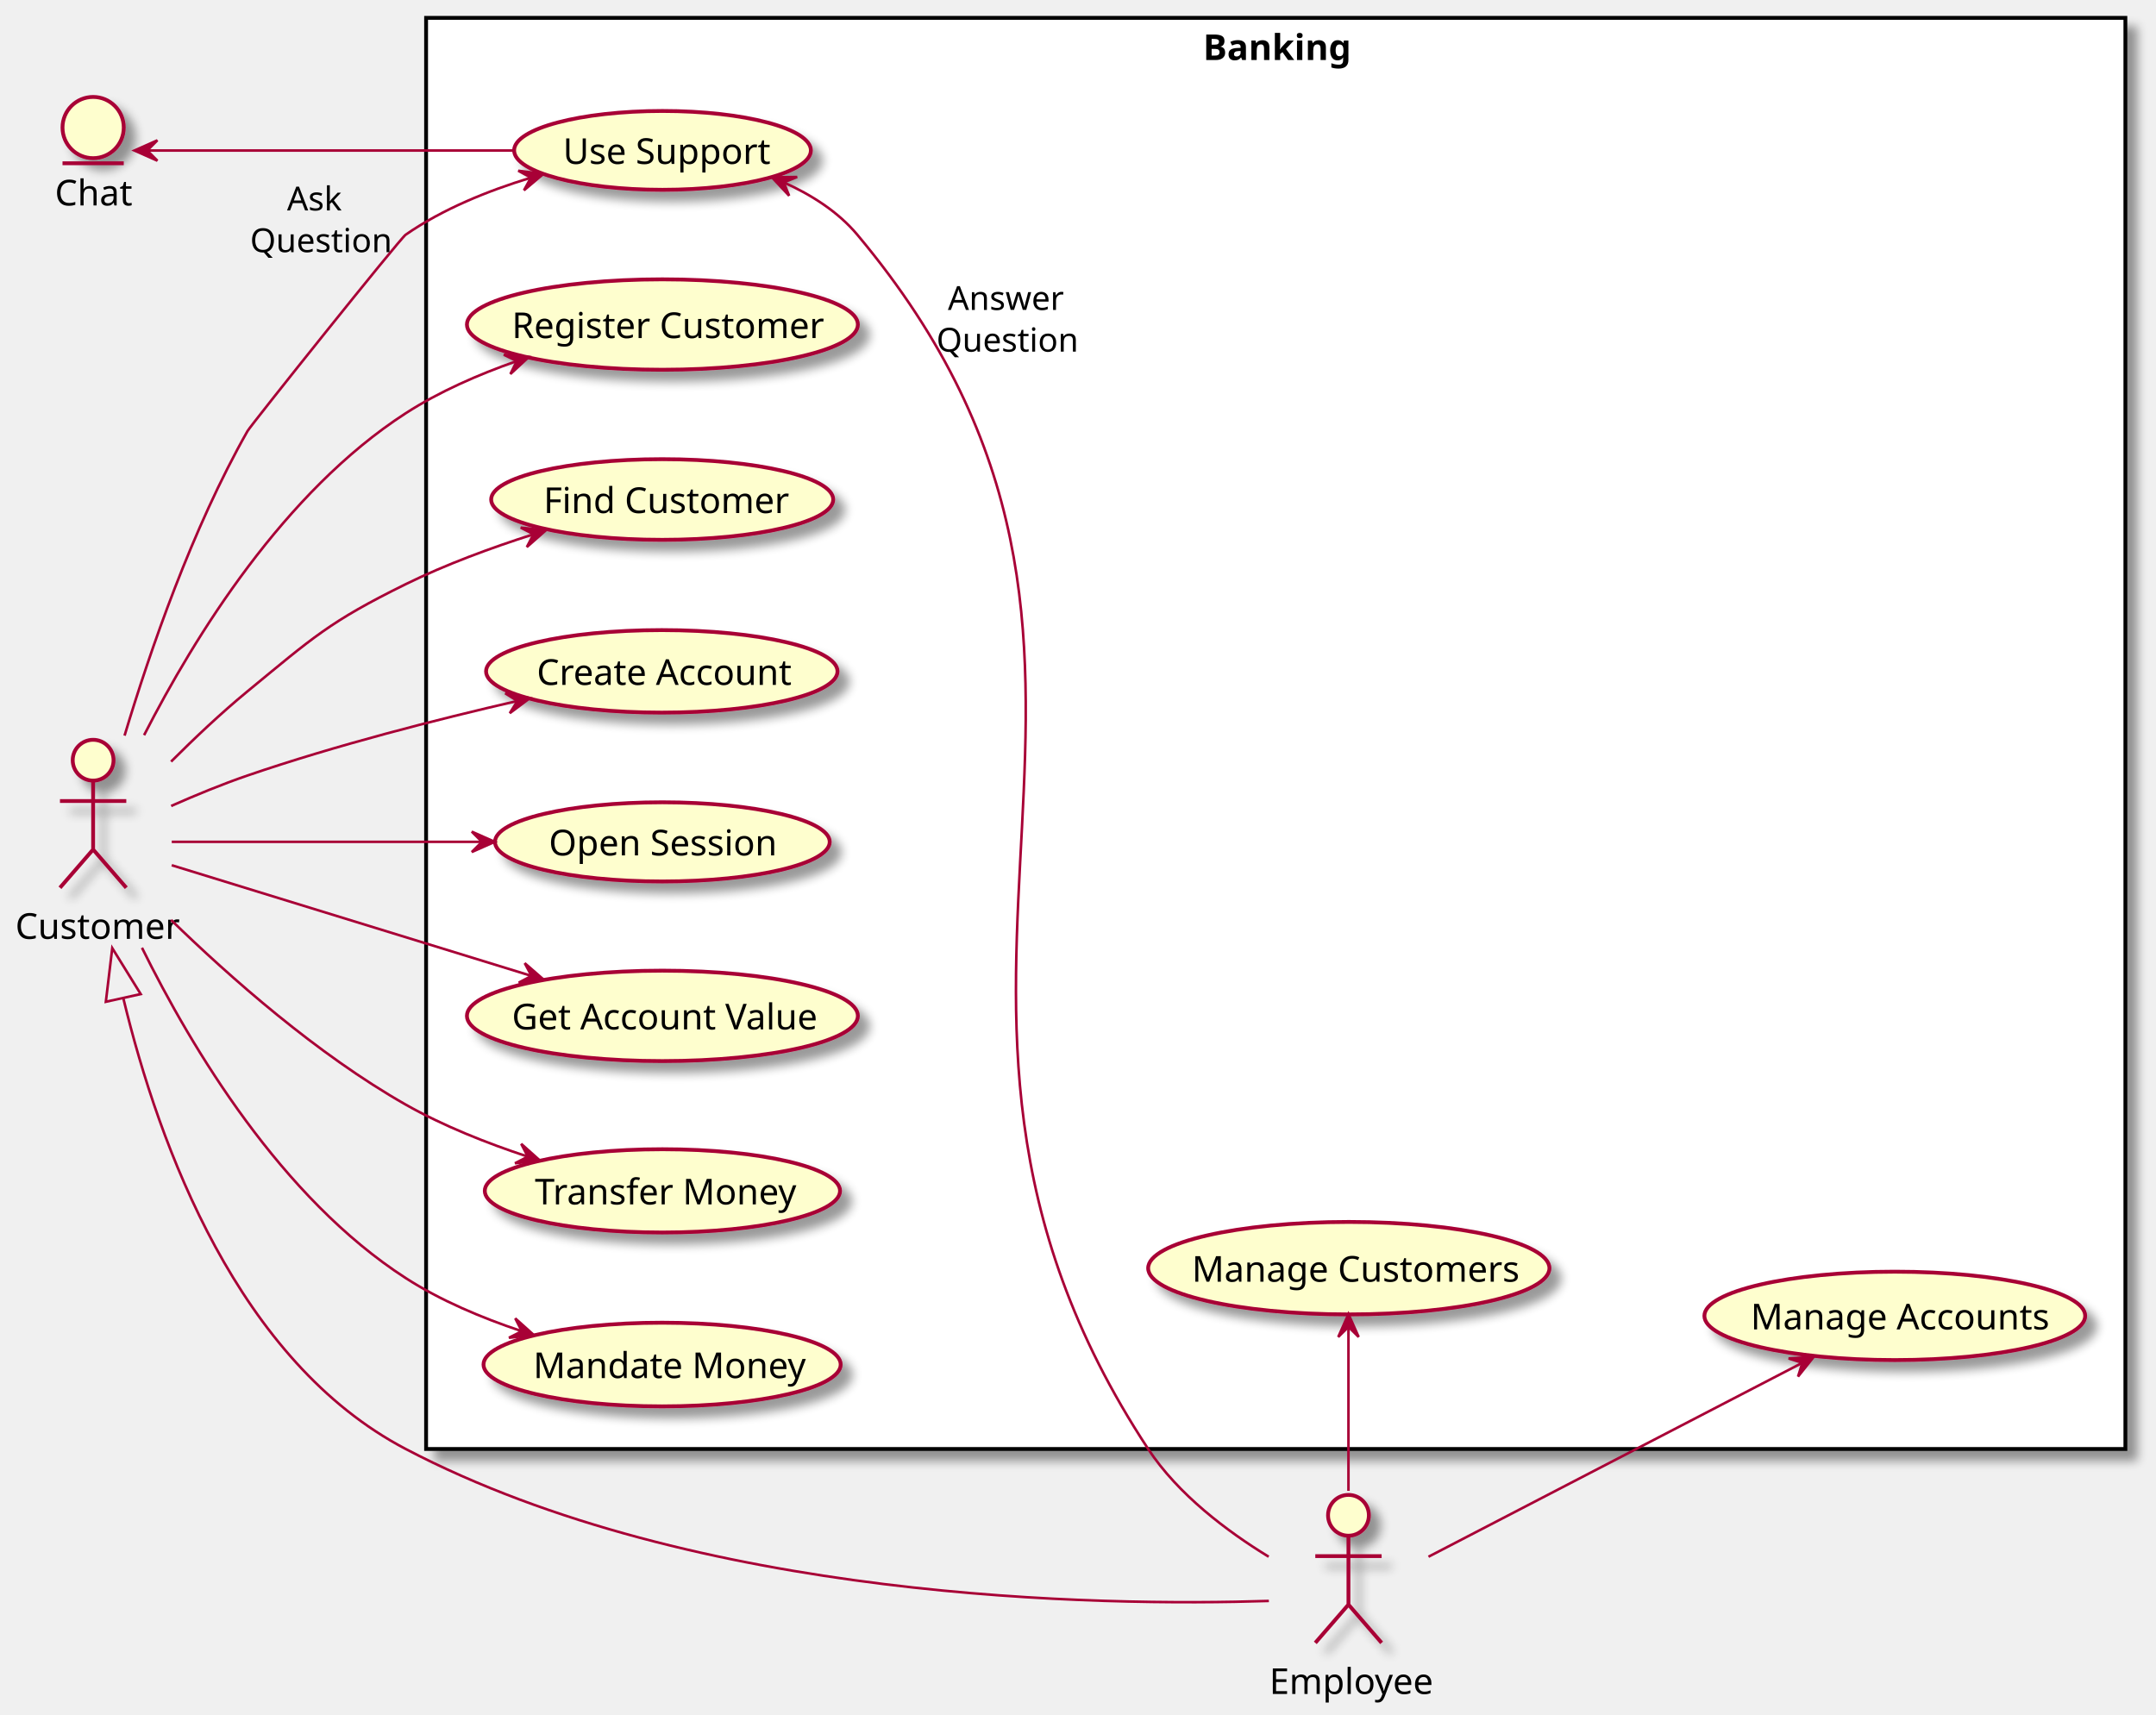
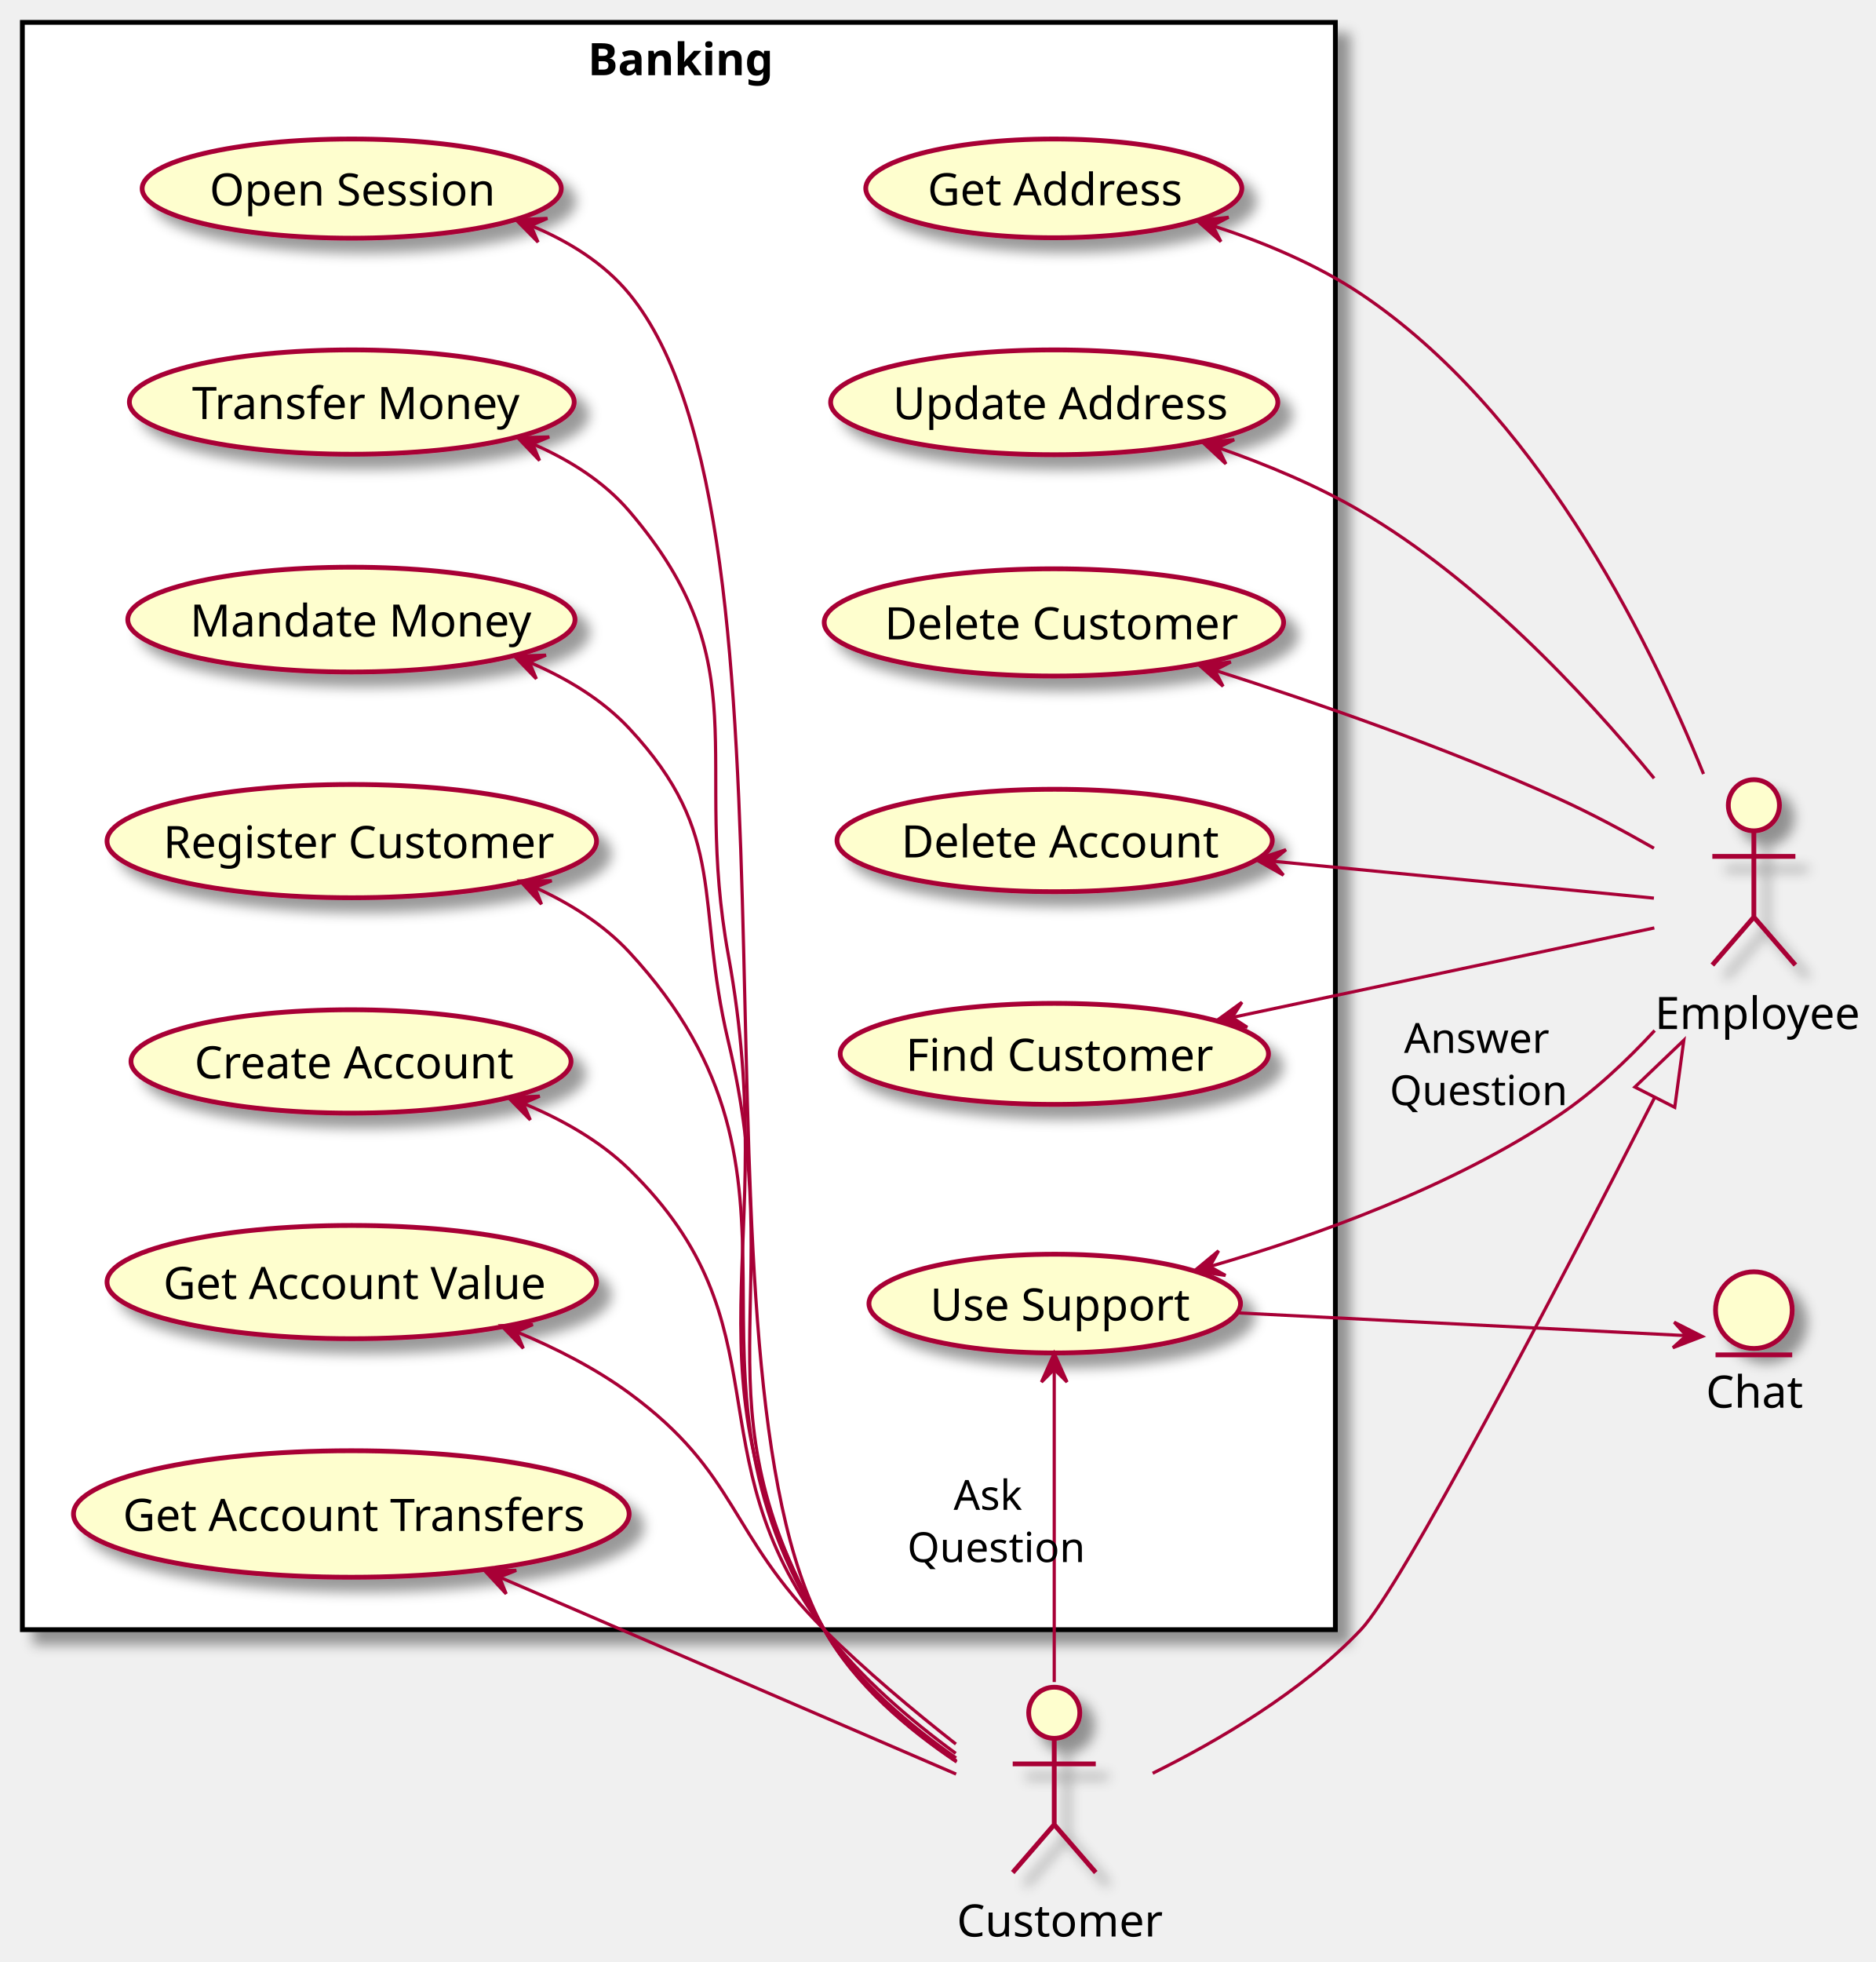
- <svg xmlns="http://www.w3.org/2000/svg" contentScriptType="application/ecmascript" contentStyleType="text/css" height="672px" preserveAspectRatio="none" style="width:845px;height:672px;" version="1.1" viewBox="0 0 845 672" width="845px" zoomAndPan="magnify">
+ <svg xmlns="http://www.w3.org/2000/svg" contentScriptType="application/ecmascript" contentStyleType="text/css" height="614px" preserveAspectRatio="none" style="width:587px;height:614px;" version="1.1" viewBox="0 0 587 614" width="587px" zoomAndPan="magnify">
  <defs>
-     <filter height="300%" id="fp9avkfpt7f17" width="300%" x="-1" y="-1">
+     <filter height="300%" id="fhvetubmty5q2" width="300%" x="-1" y="-1">
      <feGaussianBlur result="blurOut" stdDeviation="2.0" />
      <feColorMatrix in="blurOut" result="blurOut2" type="matrix" values="0 0 0 0 0 0 0 0 0 0 0 0 0 0 0 0 0 0 .4 0" />
      <feOffset dx="4.0" dy="4.0" in="blurOut2" result="blurOut3" />
      <feBlend in="SourceGraphic" in2="blurOut3" mode="normal" />
    </filter>
  </defs>
  <g>
-     <rect fill="#FFFFFF" filter="url(#fp9avkfpt7f17)" height="561" style="stroke: #000000; stroke-width: 1.5;" width="666" x="167" y="7" />
-     <text fill="#000000" font-family="sans-serif" font-size="14" font-weight="bold" lengthAdjust="spacingAndGlyphs" textLength="57" x="471.5" y="23.533">Banking</text>
-     <ellipse cx="259.654" cy="58.952" fill="#FEFECE" filter="url(#fp9avkfpt7f17)" rx="58.154" ry="15.452" style="stroke: #A80036; stroke-width: 1.5;" />
-     <text fill="#000000" font-family="sans-serif" font-size="14" lengthAdjust="spacingAndGlyphs" textLength="78" x="220.654" y="64.256">Use Support</text>
-     <ellipse cx="259.614" cy="127.223" fill="#FEFECE" filter="url(#fp9avkfpt7f17)" rx="76.614" ry="17.723" style="stroke: #A80036; stroke-width: 1.5;" />
-     <text fill="#000000" font-family="sans-serif" font-size="14" lengthAdjust="spacingAndGlyphs" textLength="118" x="200.614" y="132.528">Register Customer</text>
-     <ellipse cx="259.534" cy="195.807" fill="#FEFECE" filter="url(#fp9avkfpt7f17)" rx="67.034" ry="15.807" style="stroke: #A80036; stroke-width: 1.5;" />
-     <text fill="#000000" font-family="sans-serif" font-size="14" lengthAdjust="spacingAndGlyphs" textLength="93" x="213.034" y="201.111">Find Customer</text>
-     <ellipse cx="259.372" cy="263.174" fill="#FEFECE" filter="url(#fp9avkfpt7f17)" rx="68.872" ry="16.174" style="stroke: #A80036; stroke-width: 1.5;" />
-     <text fill="#000000" font-family="sans-serif" font-size="14" lengthAdjust="spacingAndGlyphs" textLength="98" x="210.372" y="268.479">Create Account</text>
-     <ellipse cx="528.633" cy="497.127" fill="#FEFECE" filter="url(#fp9avkfpt7f17)" rx="78.633" ry="18.127" style="stroke: #A80036; stroke-width: 1.5;" />
-     <text fill="#000000" font-family="sans-serif" font-size="14" lengthAdjust="spacingAndGlyphs" textLength="123" x="467.133" y="502.431">Manage Customers</text>
-     <ellipse cx="742.626" cy="515.825" fill="#FEFECE" filter="url(#fp9avkfpt7f17)" rx="74.626" ry="17.325" style="stroke: #A80036; stroke-width: 1.5;" />
-     <text fill="#000000" font-family="sans-serif" font-size="14" lengthAdjust="spacingAndGlyphs" textLength="113" x="686.126" y="521.13">Manage Accounts</text>
-     <ellipse cx="259.596" cy="330.019" fill="#FEFECE" filter="url(#fp9avkfpt7f17)" rx="65.596" ry="15.519" style="stroke: #A80036; stroke-width: 1.5;" />
-     <text fill="#000000" font-family="sans-serif" font-size="14" lengthAdjust="spacingAndGlyphs" textLength="89" x="215.096" y="335.324">Open Session</text>
-     <ellipse cx="259.614" cy="398.223" fill="#FEFECE" filter="url(#fp9avkfpt7f17)" rx="76.614" ry="17.723" style="stroke: #A80036; stroke-width: 1.5;" />
-     <text fill="#000000" font-family="sans-serif" font-size="14" lengthAdjust="spacingAndGlyphs" textLength="118" x="200.614" y="403.527">Get Account Value</text>
-     <ellipse cx="259.619" cy="466.824" fill="#FEFECE" filter="url(#fp9avkfpt7f17)" rx="69.619" ry="16.324" style="stroke: #A80036; stroke-width: 1.5;" />
-     <text fill="#000000" font-family="sans-serif" font-size="14" lengthAdjust="spacingAndGlyphs" textLength="100" x="209.619" y="472.128">Transfer Money</text>
-     <ellipse cx="259.495" cy="534.899" fill="#FEFECE" filter="url(#fp9avkfpt7f17)" rx="69.995" ry="16.399" style="stroke: #A80036; stroke-width: 1.5;" />
-     <text fill="#000000" font-family="sans-serif" font-size="14" lengthAdjust="spacingAndGlyphs" textLength="101" x="208.995" y="540.204">Mandate Money</text>
-     <ellipse cx="36.5" cy="298" fill="#FEFECE" filter="url(#fp9avkfpt7f17)" rx="8" ry="8" style="stroke: #A80036; stroke-width: 1.5;" />
-     <path d="M36.5,306 L36.5,333 M23.5,314 L49.5,314 M36.5,333 L23.5,348 M36.5,333 L49.5,348 " fill="none" filter="url(#fp9avkfpt7f17)" style="stroke: #A80036; stroke-width: 1.5;" />
-     <text fill="#000000" font-family="sans-serif" font-size="14" lengthAdjust="spacingAndGlyphs" textLength="61" x="6" y="368.033">Customer</text>
-     <ellipse cx="528.5" cy="594" fill="#FEFECE" filter="url(#fp9avkfpt7f17)" rx="8" ry="8" style="stroke: #A80036; stroke-width: 1.5;" />
-     <path d="M528.5,602 L528.5,629 M515.5,610 L541.5,610 M528.5,629 L515.5,644 M528.5,629 L541.5,644 " fill="none" filter="url(#fp9avkfpt7f17)" style="stroke: #A80036; stroke-width: 1.5;" />
-     <text fill="#000000" font-family="sans-serif" font-size="14" lengthAdjust="spacingAndGlyphs" textLength="62" x="497.5" y="664.033">Employee</text>
-     <ellipse cx="36.5" cy="50" fill="#FEFECE" filter="url(#fp9avkfpt7f17)" rx="12" ry="12" style="stroke: #A80036; stroke-width: 1.5;" />
-     <line style="stroke: #A80036; stroke-width: 1.5;" x1="24.5" x2="48.5" y1="64" y2="64" />
-     <text fill="#000000" font-family="sans-serif" font-size="14" lengthAdjust="spacingAndGlyphs" textLength="30" x="21.5" y="80.533">Chat</text>
-     <path d="M48.38,391.51 C62.49,449.91 93.53,533.7 159,568 C272.88,627.66 431.71,629.67 497.31,627.57 " fill="none" id="c-backto-e" style="stroke: #A80036; stroke-width: 1.0;" />
-     <polygon fill="none" points="41.48,392.7,44,371.66,55.15,389.68,41.48,392.7" style="stroke: #A80036; stroke-width: 1.0;" />
-     <path d="M57.97,59 C90.28,59 154.27,59 201.31,59 " fill="none" id="chat-backto-uc4" style="stroke: #A80036; stroke-width: 1.0;" />
-     <polygon fill="#A80036" points="52.69,59,61.69,63,57.69,59,61.69,55,52.69,59" style="stroke: #A80036; stroke-width: 1.0;" />
-     <path d="M56.47,288.19 C76.37,249.27 111.38,192.77 159,162 C172.13,153.52 187.56,146.8 202.31,141.62 " fill="none" id="c-to-uc1" style="stroke: #A80036; stroke-width: 1.0;" />
-     <polygon fill="#A80036" points="207.27,139.92,197.46,139.042,202.538,141.535,200.045,146.613,207.27,139.92" style="stroke: #A80036; stroke-width: 1.0;" />
-     <path d="M67.05,298.55 C76.3,289.3 86.78,279.41 97,271 C122.71,249.86 129.14,243.71 159,229 C174.68,221.27 192.61,214.7 208.88,209.5 " fill="none" id="c-to-uc2" style="stroke: #A80036; stroke-width: 1.0;" />
-     <polygon fill="#A80036" points="213.87,207.93,204.085,206.813,209.1,209.429,206.484,214.445,213.87,207.93" style="stroke: #A80036; stroke-width: 1.0;" />
-     <path d="M67.09,315.94 C76.52,311.76 87.08,307.4 97,304 C131.55,292.16 171.3,282.02 202.71,274.79 " fill="none" id="c-to-uc3" style="stroke: #A80036; stroke-width: 1.0;" />
-     <polygon fill="#A80036" points="207.68,273.66,198.015,271.767,202.806,274.775,199.798,279.566,207.68,273.66" style="stroke: #A80036; stroke-width: 1.0;" />
-     <path d="M67.31,330 C98.2,330 147.6,330 188.45,330 " fill="none" id="c-to-uc5" style="stroke: #A80036; stroke-width: 1.0;" />
-     <polygon fill="#A80036" points="193.9,330,184.9,326,188.9,330,184.9,334,193.9,330" style="stroke: #A80036; stroke-width: 1.0;" />
-     <path d="M67.31,339.17 C103.38,350.27 164.69,369.14 208.15,382.51 " fill="none" id="c-to-uc6" style="stroke: #A80036; stroke-width: 1.0;" />
-     <polygon fill="#A80036" points="213.09,384.03,205.663,377.562,208.311,382.561,203.312,385.208,213.09,384.03" style="stroke: #A80036; stroke-width: 1.0;" />
-     <path d="M67.03,360.61 C90.25,383.21 124.37,413.34 159,433 C173.75,441.37 190.89,448.14 206.75,453.37 " fill="none" id="c-to-uc7" style="stroke: #A80036; stroke-width: 1.0;" />
-     <polygon fill="#A80036" points="211.63,454.95,204.285,448.389,206.87,453.42,201.838,456.005,211.63,454.95" style="stroke: #A80036; stroke-width: 1.0;" />
-     <path d="M55.65,371.53 C75.26,411.25 110.34,469.61 159,501 C172.64,509.8 188.82,516.59 204.12,521.71 " fill="none" id="c-to-uc8" style="stroke: #A80036; stroke-width: 1.0;" />
-     <polygon fill="#A80036" points="209.27,523.38,201.943,516.799,204.514,521.837,199.475,524.408,209.27,523.38" style="stroke: #A80036; stroke-width: 1.0;" />
-     <path d="M528.5,520.25 C528.5,541.64 528.5,563.03 528.5,584.43 " fill="none" id="uc9-backto-e" style="stroke: #A80036; stroke-width: 1.0;" />
-     <polygon fill="#A80036" points="528.5,515.1,524.5,524.1,528.5,520.1,532.5,524.1,528.5,515.1" style="stroke: #A80036; stroke-width: 1.0;" />
-     <path d="M559.87,610.24 C598.49,590.2 665.05,555.67 705.98,534.43 " fill="none" id="e-to-uc10" style="stroke: #A80036; stroke-width: 1.0;" />
-     <polygon fill="#A80036" points="710.84,531.91,701.01,532.52,706.406,534.22,704.706,539.615,710.84,531.91" style="stroke: #A80036; stroke-width: 1.0;" />
-     <path d="M48.82,288.36 C58.87,254.86 75.31,207.23 97,169 C98.35,166.61 156.74,93.57 159,92 C173.5,81.94 191.29,74.77 207.8,69.74 " fill="none" id="c-to-uc4" style="stroke: #A80036; stroke-width: 1.0;" />
-     <polygon fill="#A80036" points="212.88,68.24,203.12,66.92,208.08,69.64,205.36,74.6,212.88,68.24" style="stroke: #A80036; stroke-width: 1.0;" />
-     <text fill="#000000" font-family="sans-serif" font-size="13" lengthAdjust="spacingAndGlyphs" textLength="23" x="112.5" y="82.495">Ask</text>
-     <text fill="#000000" font-family="sans-serif" font-size="13" lengthAdjust="spacingAndGlyphs" textLength="52" x="98" y="98.847">Question</text>
-     <path d="M497.23,610.24 C480.89,600.25 461.73,585.83 450,568 C330.48,386.24 475.63,258.82 336,92 C328.45,82.98 317.96,76.35 307.19,71.5 " fill="none" id="e-to-uc4" style="stroke: #A80036; stroke-width: 1.0;" />
-     <polygon fill="#A80036" points="302.57,69.53,309.286,76.734,307.171,71.487,312.418,69.373,302.57,69.53" style="stroke: #A80036; stroke-width: 1.0;" />
-     <text fill="#000000" font-family="sans-serif" font-size="13" lengthAdjust="spacingAndGlyphs" textLength="43" x="371.5" y="121.495">Answer</text>
-     <text fill="#000000" font-family="sans-serif" font-size="13" lengthAdjust="spacingAndGlyphs" textLength="52" x="367" y="137.847">Question</text>
+     <rect fill="#FFFFFF" filter="url(#fhvetubmty5q2)" height="503" style="stroke: #000000; stroke-width: 1.5;" width="411" x="7" y="7" />
+     <text fill="#000000" font-family="sans-serif" font-size="14" font-weight="bold" lengthAdjust="spacingAndGlyphs" textLength="57" x="184" y="23.533">Banking</text>
+     <ellipse cx="110.114" cy="263.223" fill="#FEFECE" filter="url(#fhvetubmty5q2)" rx="76.614" ry="17.723" style="stroke: #A80036; stroke-width: 1.5;" />
+     <text fill="#000000" font-family="sans-serif" font-size="14" lengthAdjust="spacingAndGlyphs" textLength="118" x="51.114" y="268.527">Register Customer</text>
+     <ellipse cx="330.034" cy="329.807" fill="#FEFECE" filter="url(#fhvetubmty5q2)" rx="67.034" ry="15.807" style="stroke: #A80036; stroke-width: 1.5;" />
+     <text fill="#000000" font-family="sans-serif" font-size="14" lengthAdjust="spacingAndGlyphs" textLength="93" x="283.534" y="335.111">Find Customer</text>
+     <ellipse cx="329.899" cy="194.78" fill="#FEFECE" filter="url(#fhvetubmty5q2)" rx="71.899" ry="16.78" style="stroke: #A80036; stroke-width: 1.5;" />
+     <text fill="#000000" font-family="sans-serif" font-size="14" lengthAdjust="spacingAndGlyphs" textLength="106" x="276.899" y="200.084">Delete Customer</text>
+     <ellipse cx="329.861" cy="58.952" fill="#FEFECE" filter="url(#fhvetubmty5q2)" rx="58.861" ry="15.452" style="stroke: #A80036; stroke-width: 1.5;" />
+     <text fill="#000000" font-family="sans-serif" font-size="14" lengthAdjust="spacingAndGlyphs" textLength="79" x="290.361" y="64.256">Get Address</text>
+     <ellipse cx="329.995" cy="125.899" fill="#FEFECE" filter="url(#fhvetubmty5q2)" rx="69.995" ry="16.399" style="stroke: #A80036; stroke-width: 1.5;" />
+     <text fill="#000000" font-family="sans-serif" font-size="14" lengthAdjust="spacingAndGlyphs" textLength="101" x="279.495" y="131.204">Update Address</text>
+     <ellipse cx="109.872" cy="332.174" fill="#FEFECE" filter="url(#fhvetubmty5q2)" rx="68.872" ry="16.174" style="stroke: #A80036; stroke-width: 1.5;" />
+     <text fill="#000000" font-family="sans-serif" font-size="14" lengthAdjust="spacingAndGlyphs" textLength="98" x="60.872" y="337.479">Create Account</text>
+     <ellipse cx="330.131" cy="263.026" fill="#FEFECE" filter="url(#fhvetubmty5q2)" rx="68.131" ry="16.026" style="stroke: #A80036; stroke-width: 1.5;" />
+     <text fill="#000000" font-family="sans-serif" font-size="14" lengthAdjust="spacingAndGlyphs" textLength="96" x="282.131" y="268.331">Delete Account</text>
+     <ellipse cx="110.096" cy="59.019" fill="#FEFECE" filter="url(#fhvetubmty5q2)" rx="65.596" ry="15.519" style="stroke: #A80036; stroke-width: 1.5;" />
+     <text fill="#000000" font-family="sans-serif" font-size="14" lengthAdjust="spacingAndGlyphs" textLength="89" x="65.596" y="64.324">Open Session</text>
+     <ellipse cx="330.154" cy="407.952" fill="#FEFECE" filter="url(#fhvetubmty5q2)" rx="58.154" ry="15.452" style="stroke: #A80036; stroke-width: 1.5;" />
+     <text fill="#000000" font-family="sans-serif" font-size="14" lengthAdjust="spacingAndGlyphs" textLength="78" x="291.154" y="413.256">Use Support</text>
+     <ellipse cx="110.114" cy="401.223" fill="#FEFECE" filter="url(#fhvetubmty5q2)" rx="76.614" ry="17.723" style="stroke: #A80036; stroke-width: 1.5;" />
+     <text fill="#000000" font-family="sans-serif" font-size="14" lengthAdjust="spacingAndGlyphs" textLength="118" x="51.114" y="406.527">Get Account Value</text>
+     <ellipse cx="109.966" cy="473.793" fill="#FEFECE" filter="url(#fhvetubmty5q2)" rx="86.966" ry="19.793" style="stroke: #A80036; stroke-width: 1.5;" />
+     <text fill="#000000" font-family="sans-serif" font-size="14" lengthAdjust="spacingAndGlyphs" textLength="143" x="38.466" y="479.098">Get Account Transfers</text>
+     <ellipse cx="110.119" cy="125.824" fill="#FEFECE" filter="url(#fhvetubmty5q2)" rx="69.619" ry="16.324" style="stroke: #A80036; stroke-width: 1.5;" />
+     <text fill="#000000" font-family="sans-serif" font-size="14" lengthAdjust="spacingAndGlyphs" textLength="100" x="60.119" y="131.128">Transfer Money</text>
+     <ellipse cx="109.995" cy="193.899" fill="#FEFECE" filter="url(#fhvetubmty5q2)" rx="69.995" ry="16.399" style="stroke: #A80036; stroke-width: 1.5;" />
+     <text fill="#000000" font-family="sans-serif" font-size="14" lengthAdjust="spacingAndGlyphs" textLength="101" x="59.495" y="199.204">Mandate Money</text>
+     <ellipse cx="330" cy="536" fill="#FEFECE" filter="url(#fhvetubmty5q2)" rx="8" ry="8" style="stroke: #A80036; stroke-width: 1.5;" />
+     <path d="M330,544 L330,571 M317,552 L343,552 M330,571 L317,586 M330,571 L343,586 " fill="none" filter="url(#fhvetubmty5q2)" style="stroke: #A80036; stroke-width: 1.5;" />
+     <text fill="#000000" font-family="sans-serif" font-size="14" lengthAdjust="spacingAndGlyphs" textLength="61" x="299.5" y="606.033">Customer</text>
+     <ellipse cx="549" cy="252" fill="#FEFECE" filter="url(#fhvetubmty5q2)" rx="8" ry="8" style="stroke: #A80036; stroke-width: 1.5;" />
+     <path d="M549,260 L549,287 M536,268 L562,268 M549,287 L536,302 M549,287 L562,302 " fill="none" filter="url(#fhvetubmty5q2)" style="stroke: #A80036; stroke-width: 1.5;" />
+     <text fill="#000000" font-family="sans-serif" font-size="14" lengthAdjust="spacingAndGlyphs" textLength="62" x="518" y="322.033">Employee</text>
+     <ellipse cx="549" cy="410" fill="#FEFECE" filter="url(#fhvetubmty5q2)" rx="12" ry="12" style="stroke: #A80036; stroke-width: 1.5;" />
+     <line style="stroke: #A80036; stroke-width: 1.5;" x1="537" x2="561" y1="424" y2="424" />
+     <text fill="#000000" font-family="sans-serif" font-size="14" lengthAdjust="spacingAndGlyphs" textLength="30" x="534" y="440.533">Chat</text>
+     <path d="M360.81,554.94 C381.1,544.92 407.52,529.49 426,510 C438.71,496.59 486.11,405.81 517.94,343.46 " fill="none" id="c-to-e" style="stroke: #A80036; stroke-width: 1.0;" />
+     <polygon fill="none" points="511.75,340.19,527.07,325.54,524.23,346.54,511.75,340.19" style="stroke: #A80036; stroke-width: 1.0;" />
+     <path d="M167.53,277.74 C178.44,282.72 188.95,289.31 197,298 C263.6,369.95 205.05,427.48 258,510 C268.4,526.21 284.83,540.05 299.27,550.15 " fill="none" id="uc11-backto-c" style="stroke: #A80036; stroke-width: 1.0;" />
+     <polygon fill="#A80036" points="162.84,275.71,169.499,282.967,167.425,277.704,172.689,275.63,162.84,275.71" style="stroke: #A80036; stroke-width: 1.0;" />
+     <path d="M163.87,345.33 C175.86,350.29 187.77,356.99 197,366 C246.74,414.55 216.31,454.39 258,510 C269.27,525.03 285.23,538.52 299.17,548.71 " fill="none" id="uc16-backto-c" style="stroke: #A80036; stroke-width: 1.0;" />
+     <polygon fill="#A80036" points="159.1,343.45,165.997,350.481,163.749,345.29,168.94,343.042,159.1,343.45" style="stroke: #A80036; stroke-width: 1.0;" />
+     <path d="M517.84,290.39 C483.79,297.61 427.68,309.51 385.82,318.38 " fill="none" id="e-to-uc12" style="stroke: #A80036; stroke-width: 1.0;" />
+     <polygon fill="#A80036" points="380.78,319.45,390.417,321.483,385.67,318.406,388.747,313.659,380.78,319.45" style="stroke: #A80036; stroke-width: 1.0;" />
+     <path d="M517.72,265.45 C508.37,260.1 497.92,254.5 488,250 C452.93,234.07 411.79,219.82 380.42,209.81 " fill="none" id="e-to-uc13" style="stroke: #A80036; stroke-width: 1.0;" />
+     <polygon fill="#A80036" points="375.48,208.24,382.848,214.775,380.246,209.752,385.268,207.15,375.48,208.24" style="stroke: #A80036; stroke-width: 1.0;" />
+     <path d="M533.24,242.21 C515.17,197.54 480.14,128.26 426,92 C412.06,82.67 395.21,75.69 379.59,70.62 " fill="none" id="e-to-uc14" style="stroke: #A80036; stroke-width: 1.0;" />
+     <polygon fill="#A80036" points="374.79,69.1,382.176,75.615,379.56,70.6,384.575,67.983,374.79,69.1" style="stroke: #A80036; stroke-width: 1.0;" />
+     <path d="M517.78,243.57 C495.31,216.21 462.35,181.3 426,160 C412.29,151.96 396.36,145.35 381.51,140.16 " fill="none" id="e-to-uc15" style="stroke: #A80036; stroke-width: 1.0;" />
+     <polygon fill="#A80036" points="376.52,138.46,383.727,145.173,381.248,140.088,386.332,137.609,376.52,138.46" style="stroke: #A80036; stroke-width: 1.0;" />
+     <path d="M517.71,281.07 C486.99,278.1 438.41,273.39 398.5,269.53 " fill="none" id="e-to-uc17" style="stroke: #A80036; stroke-width: 1.0;" />
+     <polygon fill="#A80036" points="393.18,269.02,401.748,273.876,398.156,269.506,402.526,265.914,393.18,269.02" style="stroke: #A80036; stroke-width: 1.0;" />
+     <path d="M166.18,70.59 C177.85,75.43 189.03,82.29 197,92 C256.57,164.55 212.53,427.87 258,510 C267.56,527.27 284.52,541.41 299.46,551.41 " fill="none" id="uc21-backto-c" style="stroke: #A80036; stroke-width: 1.0;" />
+     <polygon fill="#A80036" points="161.51,68.76,168.418,75.78,166.162,70.592,171.35,68.336,161.51,68.76" style="stroke: #A80036; stroke-width: 1.0;" />
+     <path d="M387.17,410.85 C433.22,413.18 495.83,416.36 527.64,417.97 " fill="none" id="uc31-to-chat" style="stroke: #A80036; stroke-width: 1.0;" />
+     <polygon fill="#A80036" points="532.84,418.23,524.057,413.773,527.847,417.973,523.646,421.762,532.84,418.23" style="stroke: #A80036; stroke-width: 1.0;" />
+     <path d="M330,428.79 C330,453.42 330,495.05 330,526.38 " fill="none" id="uc31-backto-c" style="stroke: #A80036; stroke-width: 1.0;" />
+     <polygon fill="#A80036" points="330,423.51,326,432.51,330,428.51,334,432.51,330,423.51" style="stroke: #A80036; stroke-width: 1.0;" />
+     <text fill="#000000" font-family="sans-serif" font-size="13" lengthAdjust="spacingAndGlyphs" textLength="23" x="298.5" y="472.495">Ask</text>
+     <text fill="#000000" font-family="sans-serif" font-size="13" lengthAdjust="spacingAndGlyphs" textLength="52" x="284" y="488.847">Question</text>
+     <path d="M517.95,322.5 C509.08,332.1 498.83,341.71 488,349 C454.64,371.46 411.58,386.85 378.99,396.27 " fill="none" id="e-to-uc31" style="stroke: #A80036; stroke-width: 1.0;" />
+     <polygon fill="#A80036" points="373.86,397.73,383.608,399.138,378.672,396.373,381.437,391.438,373.86,397.73" style="stroke: #A80036; stroke-width: 1.0;" />
+     <text fill="#000000" font-family="sans-serif" font-size="13" lengthAdjust="spacingAndGlyphs" textLength="43" x="439.5" y="329.495">Answer</text>
+     <text fill="#000000" font-family="sans-serif" font-size="13" lengthAdjust="spacingAndGlyphs" textLength="52" x="435" y="345.847">Question</text>
+     <path d="M161.77,416.82 C173.94,421.89 186.45,428.25 197,436 C231.34,461.25 227.79,479.93 258,510 C270.75,522.69 286.07,535.48 299.22,545.8 " fill="none" id="uc41-backto-c" style="stroke: #A80036; stroke-width: 1.0;" />
+     <polygon fill="#A80036" points="156.95,414.87,163.802,421.945,161.587,416.739,166.793,414.525,156.95,414.87" style="stroke: #A80036; stroke-width: 1.0;" />
+     <path d="M156.36,493.56 C199.27,512.06 262.45,539.3 299.29,555.19 " fill="none" id="uc42-backto-c" style="stroke: #A80036; stroke-width: 1.0;" />
+     <polygon fill="#A80036" points="151.75,491.57,158.447,498.792,156.346,493.54,161.598,491.439,151.75,491.57" style="stroke: #A80036; stroke-width: 1.0;" />
+     <path d="M166.95,139 C178.24,143.93 189.06,150.71 197,160 C238.11,208.13 216.65,236.73 228,299 C244.99,392.18 211.47,427.5 258,510 C267.62,527.05 284.38,541.11 299.21,551.11 " fill="none" id="uc43-backto-c" style="stroke: #A80036; stroke-width: 1.0;" />
+     <polygon fill="#A80036" points="162.09,137,168.889,144.125,166.713,138.904,171.935,136.728,162.09,137" style="stroke: #A80036; stroke-width: 1.0;" />
+     <path d="M165.98,207.36 C177.43,212.28 188.57,218.96 197,228 C228.15,261.42 217.41,281.56 228,326 C247.21,406.6 216.56,438.25 258,510 C267.79,526.95 284.56,541 299.35,551.03 " fill="none" id="uc44-backto-c" style="stroke: #A80036; stroke-width: 1.0;" />
+     <polygon fill="#A80036" points="161.05,205.36,167.894,212.442,165.685,207.234,170.893,205.025,161.05,205.36" style="stroke: #A80036; stroke-width: 1.0;" />
  </g>
</svg>
